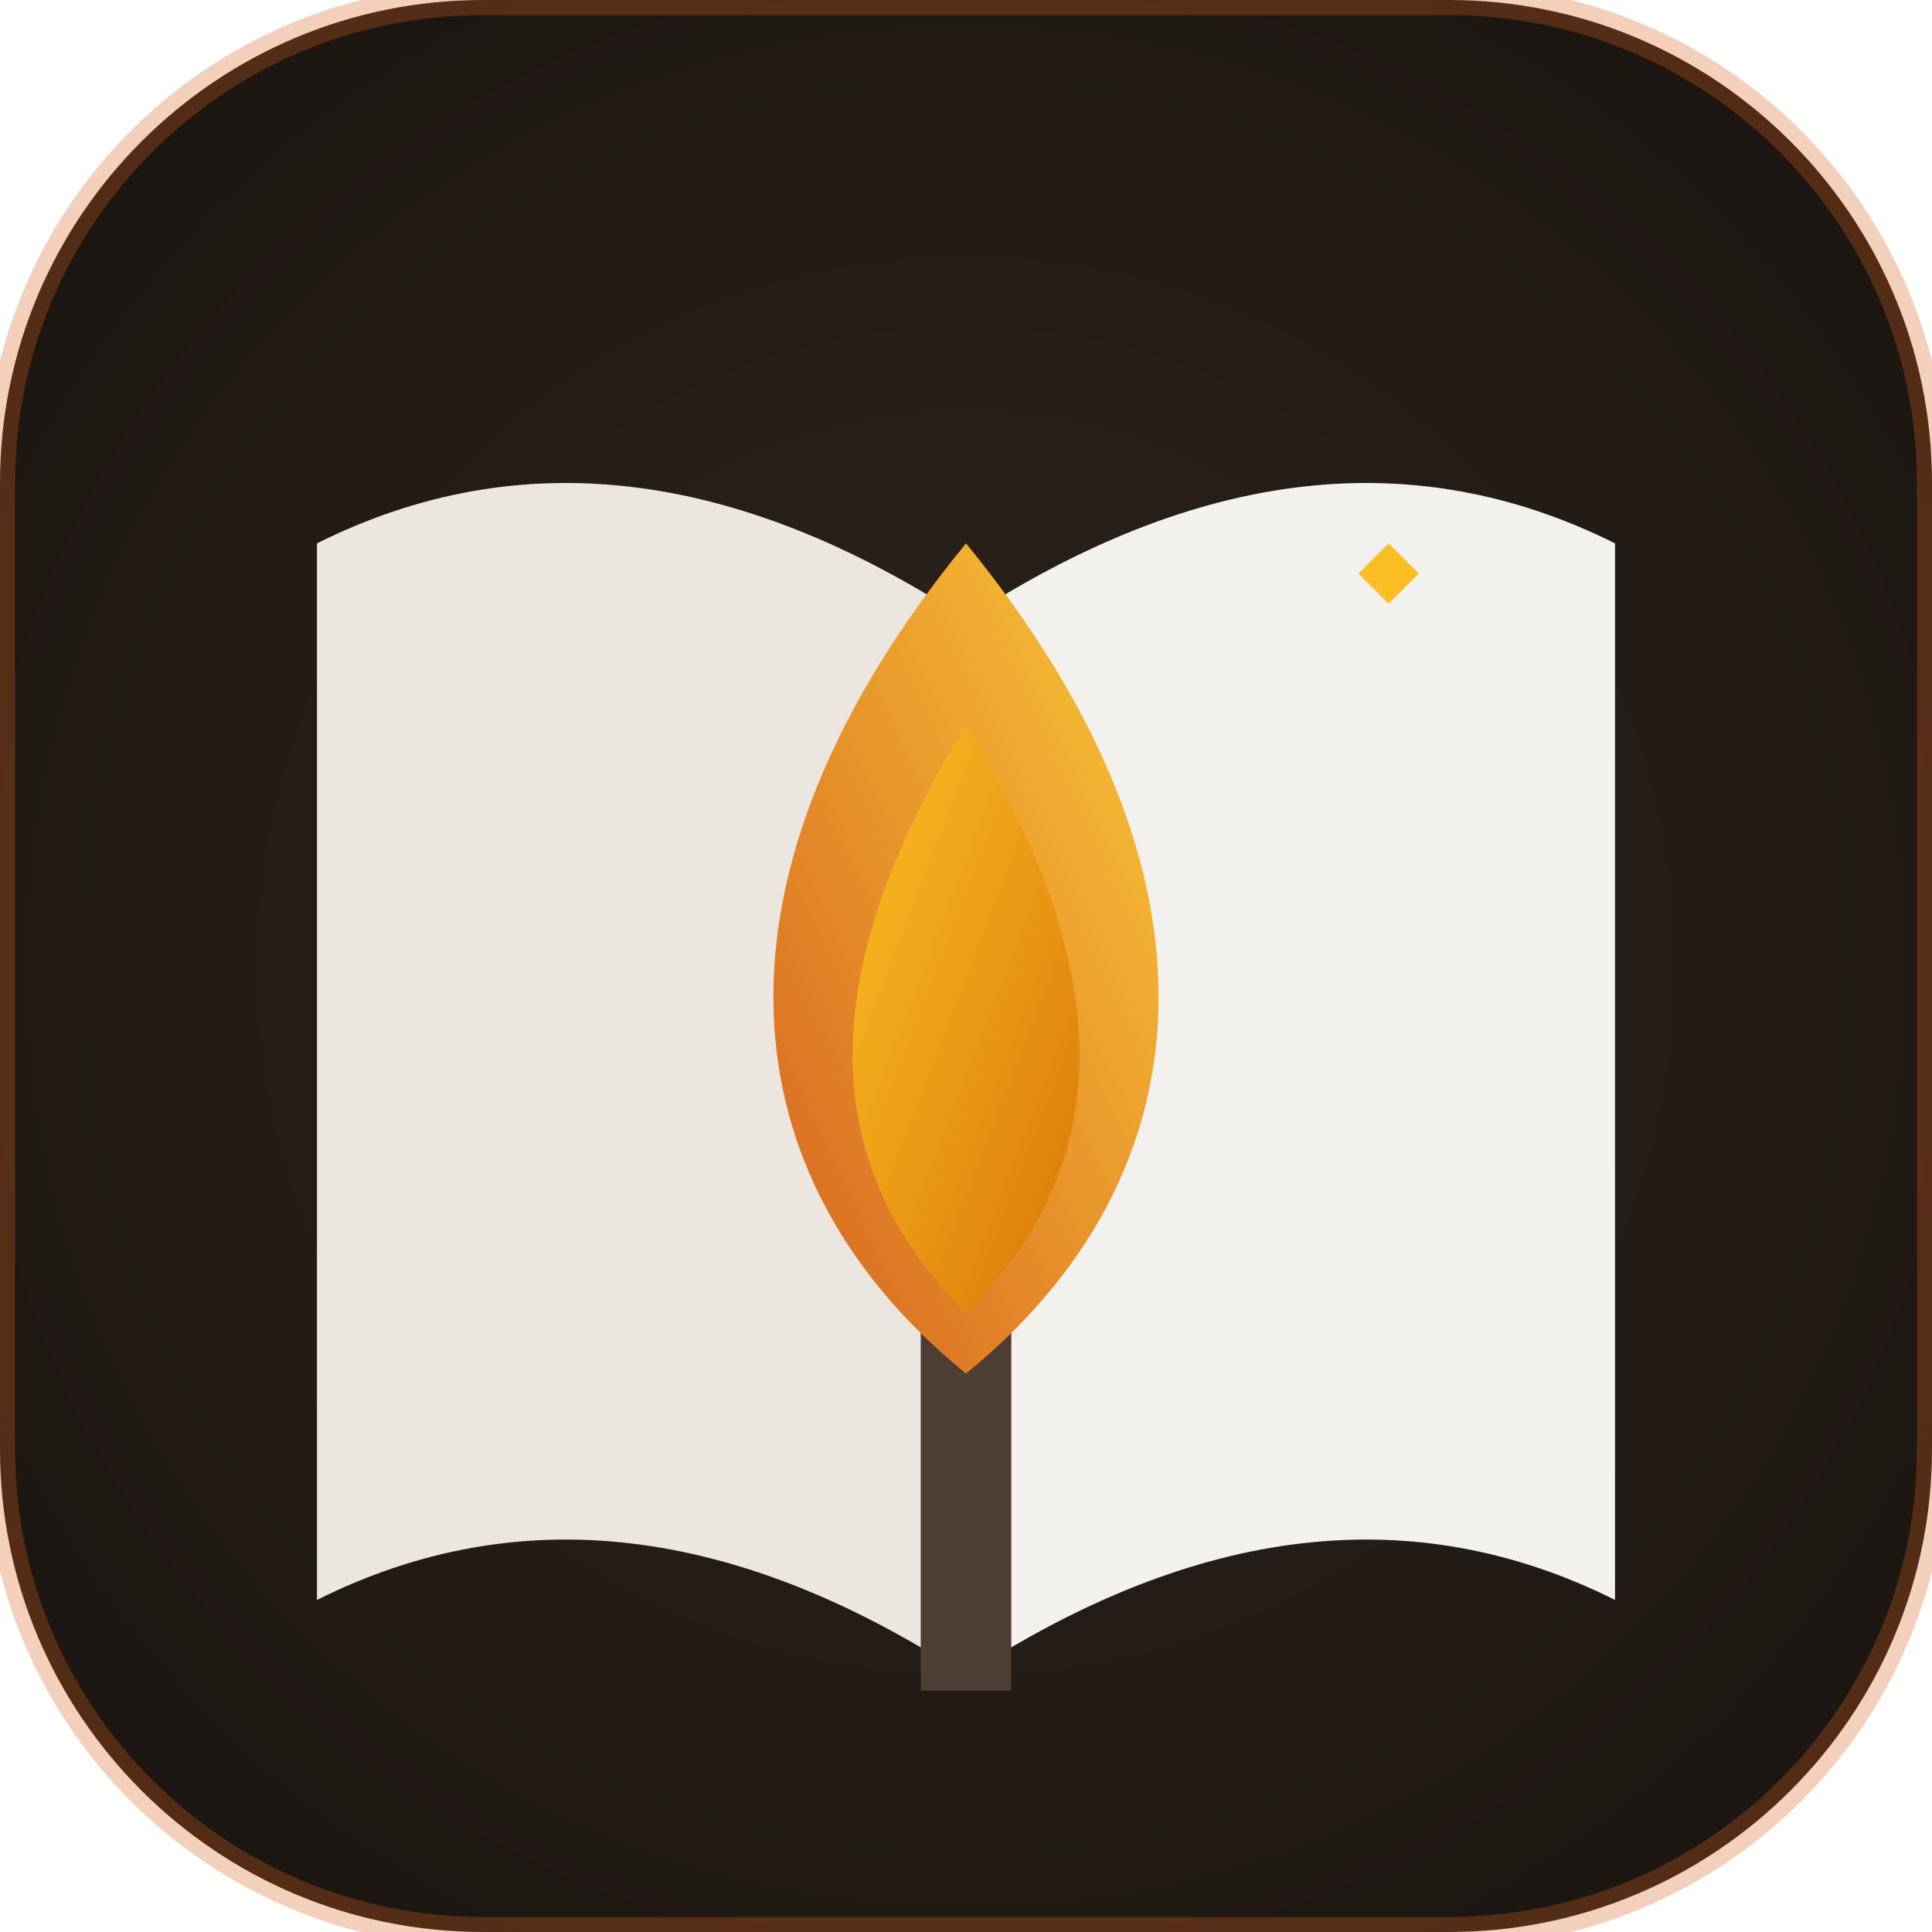
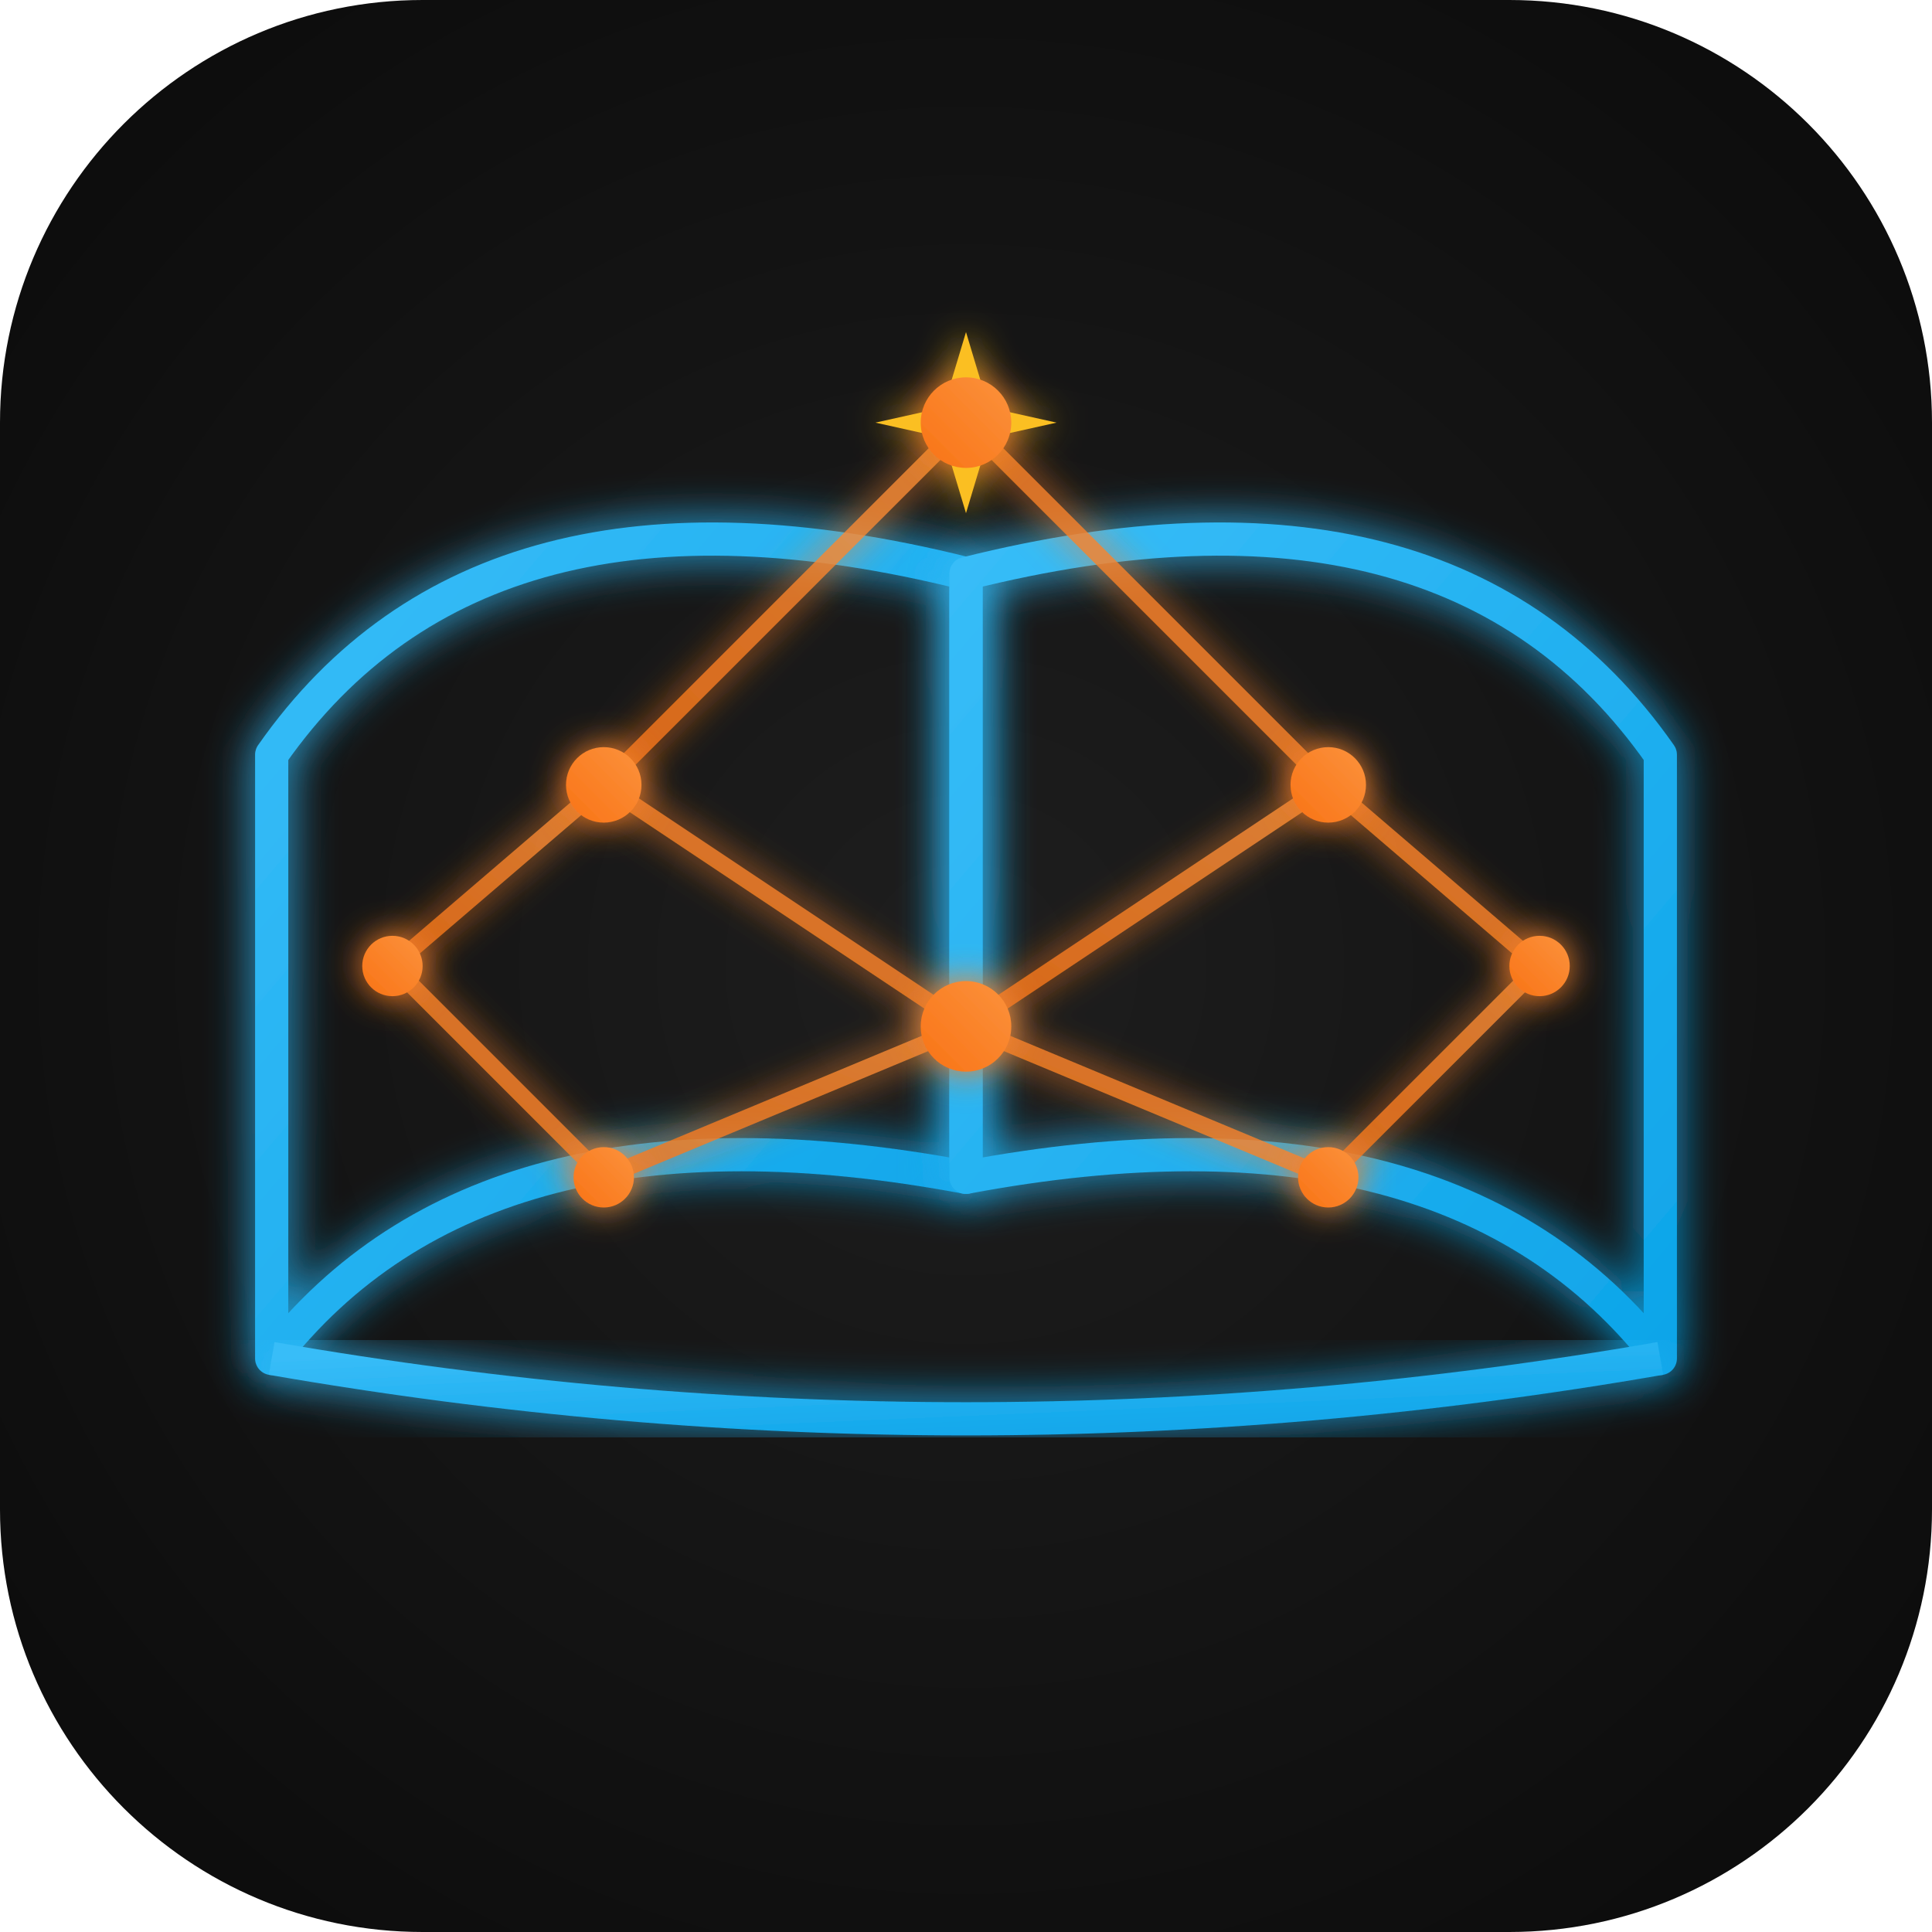
- <svg xmlns="http://www.w3.org/2000/svg" viewBox="0 0 128 128" width="100%" height="100%">
+ <svg xmlns="http://www.w3.org/2000/svg" viewBox="0 0 128 128" width="128" height="128">
  <defs>
-     <radialGradient id="bg-grad" cx="50%" cy="50%" r="70%">
-       <stop offset="0%" stop-color="hsl(24, 25%, 15%)" />
-       <stop offset="100%" stop-color="hsl(24, 20%, 8%)" />
+     <radialGradient id="bg" cx="50%" cy="50%" r="60%">
+       <stop offset="0%" stop-color="#1e1e1e" />
+       <stop offset="100%" stop-color="#0d0d0d" />
    </radialGradient>
-     <linearGradient id="terracotta-grad" x1="0%" y1="100%" x2="100%" y2="0%">
-       <stop offset="0%" stop-color="hsl(22, 75%, 48%)" />
-       <stop offset="100%" stop-color="hsl(45, 95%, 60%)" />
+     <linearGradient id="blue" x1="0%" y1="0%" x2="100%" y2="100%">
+       <stop offset="0%" stop-color="#38bdf8" />
+       <stop offset="100%" stop-color="#0ea5e9" />
    </linearGradient>
-     <linearGradient id="gold-grad" x1="0%" y1="0%" x2="100%" y2="100%">
-       <stop offset="0%" stop-color="#FBBF24" />
-       <stop offset="100%" stop-color="#D97706" />
+     <linearGradient id="orange" x1="0%" y1="100%" x2="100%" y2="0%">
+       <stop offset="0%" stop-color="#f97316" />
+       <stop offset="100%" stop-color="#fb923c" />
    </linearGradient>
+     <filter id="glow-blue" x="-30%" y="-30%" width="160%" height="160%">
+       <feGaussianBlur stdDeviation="1.5" result="blur" />
+       <feMerge>
+         <feMergeNode in="blur" />
+         <feMergeNode in="SourceGraphic" />
+       </feMerge>
+     </filter>
+     <filter id="glow-orange" x="-30%" y="-30%" width="160%" height="160%">
+       <feGaussianBlur stdDeviation="1.2" result="blur" />
+       <feMerge>
+         <feMergeNode in="blur" />
+         <feMergeNode in="SourceGraphic" />
+       </feMerge>
+     </filter>
  </defs>
-   <rect width="128" height="128" rx="32" fill="url(#bg-grad)" stroke="hsl(22, 75%, 48%, 0.3)" stroke-width="2" />
-   <g transform="translate(16, 16)">
-     <path d="M 5 90 Q 25 80 48 95 Q 48 35 48 25 Q 25 10 5 20 Z" fill="hsl(38, 20%, 90%)" />
-     <path d="M 91 90 Q 71 80 48 95 Q 48 35 48 25 Q 71 10 91 20 Z" fill="hsl(38, 20%, 94%)" />
-     <path d="M 45 25 L 51 25 L 51 96 L 45 96 Z" fill="hsl(24, 20%, 25%)" />
-     <path d="M 48 20 C 30 42 32 62 48 75 C 64 62 66 42 48 20 Z" fill="url(#terracotta-grad)" />
-     <path d="M 48 32 C 37 50 39 62 48 71 C 57 62 59 50 48 32 Z" fill="url(#gold-grad)" />
-     <path d="M 76 20 L 78 22 L 76 24 L 74 22 Z" fill="#FBBF24" />
+   <rect width="128" height="128" rx="28" fill="url(#bg)" />
+   <path d="M 18 90 Q 32 72 64 78 L 64 38 Q 32 30 18 50 Z" fill="none" stroke="url(#blue)" stroke-width="2.2" stroke-linejoin="round" filter="url(#glow-blue)" />
+   <path d="M 110 90 Q 96 72 64 78 L 64 38 Q 96 30 110 50 Z" fill="none" stroke="url(#blue)" stroke-width="2.2" stroke-linejoin="round" filter="url(#glow-blue)" />
+   <path d="M 18 90 Q 64 98 110 90" fill="none" stroke="url(#blue)" stroke-width="2.2" filter="url(#glow-blue)" />
+   <g stroke="url(#orange)" stroke-width="1.1" opacity="0.85" filter="url(#glow-orange)">
+     <line x1="64" y1="28" x2="40" y2="52" />
+     <line x1="64" y1="28" x2="88" y2="52" />
+     <line x1="40" y1="52" x2="64" y2="68" />
+     <line x1="88" y1="52" x2="64" y2="68" />
+     <line x1="40" y1="52" x2="26" y2="64" />
+     <line x1="88" y1="52" x2="102" y2="64" />
+     <line x1="26" y1="64" x2="40" y2="78" />
+     <line x1="102" y1="64" x2="88" y2="78" />
+     <line x1="40" y1="78" x2="64" y2="68" />
+     <line x1="88" y1="78" x2="64" y2="68" />
+     <line x1="40" y1="52" x2="88" y2="52" />
+   </g>
+   <g fill="url(#orange)" filter="url(#glow-orange)">
+     <path d="M64 22 L65.5 27 L70 28 L65.5 29 L64 34 L62.5 29 L58 28 L62.5 27 Z" fill="#fbbf24" />
+     <circle cx="64" cy="28" r="3" />
+     <circle cx="40" cy="52" r="2.5" />
+     <circle cx="88" cy="52" r="2.5" />
+     <circle cx="64" cy="68" r="3" />
+     <circle cx="26" cy="64" r="2" />
+     <circle cx="102" cy="64" r="2" />
+     <circle cx="40" cy="78" r="2" />
+     <circle cx="88" cy="78" r="2" />
  </g>
</svg>
